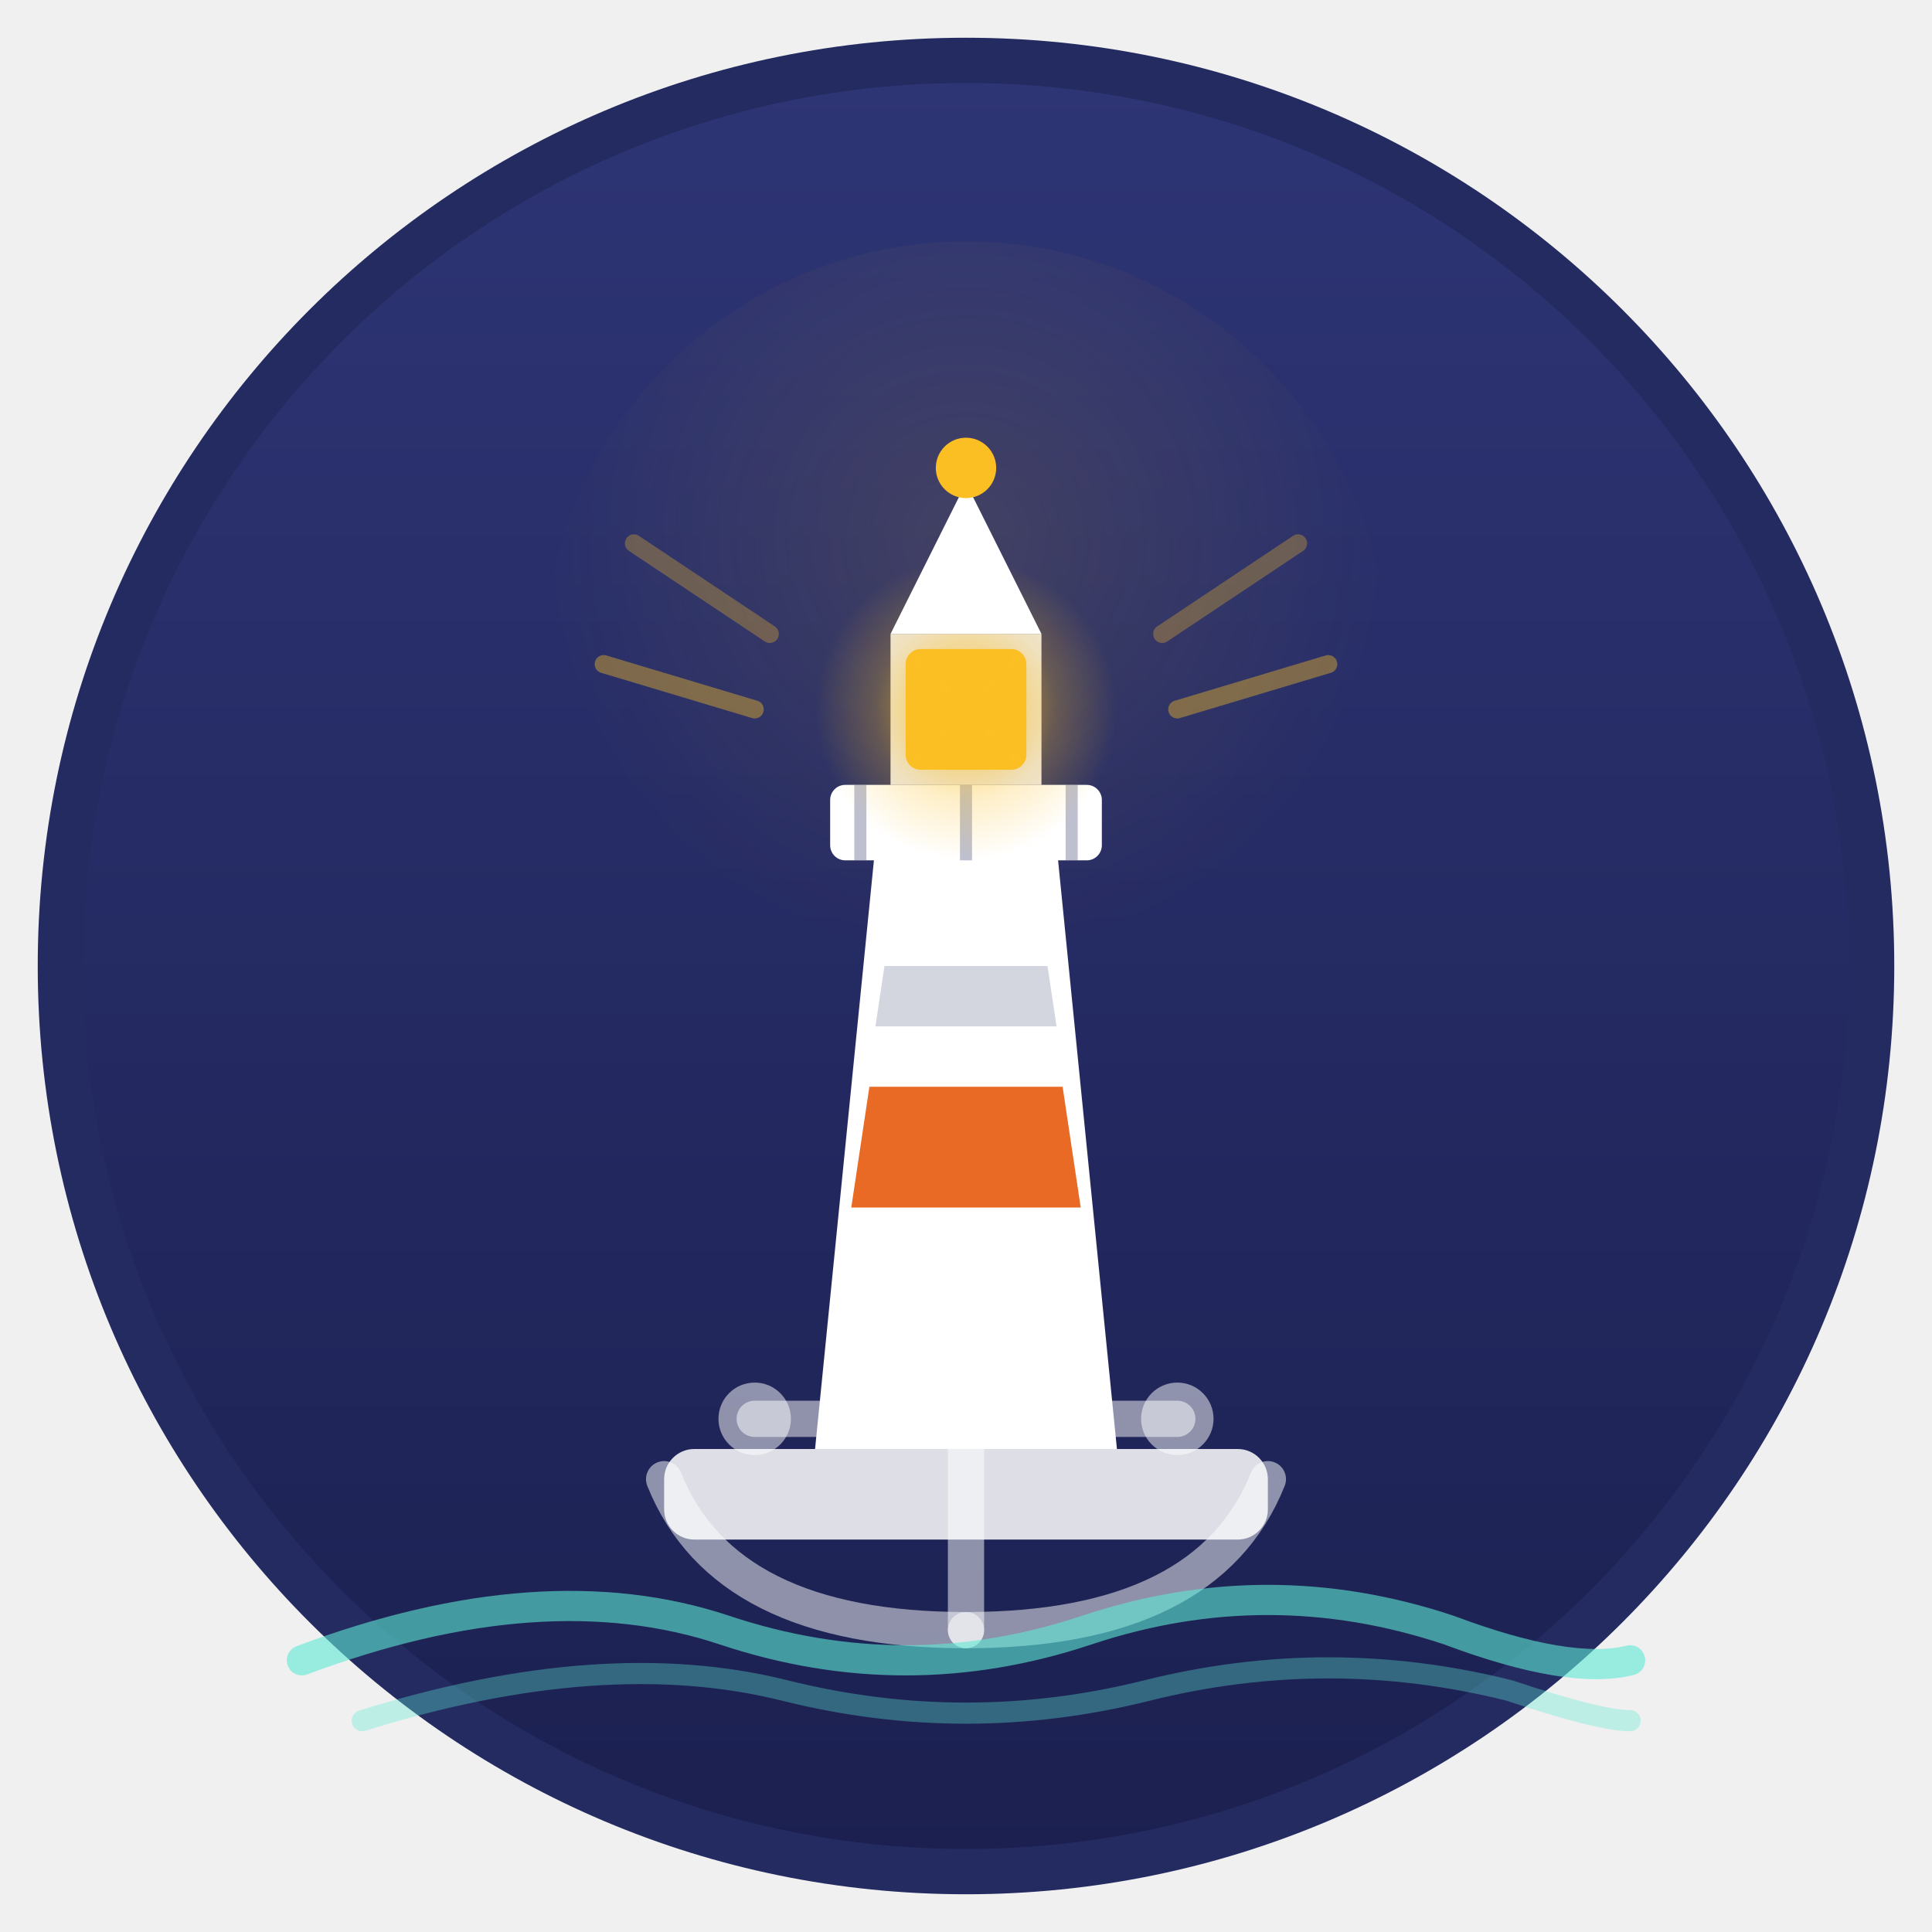
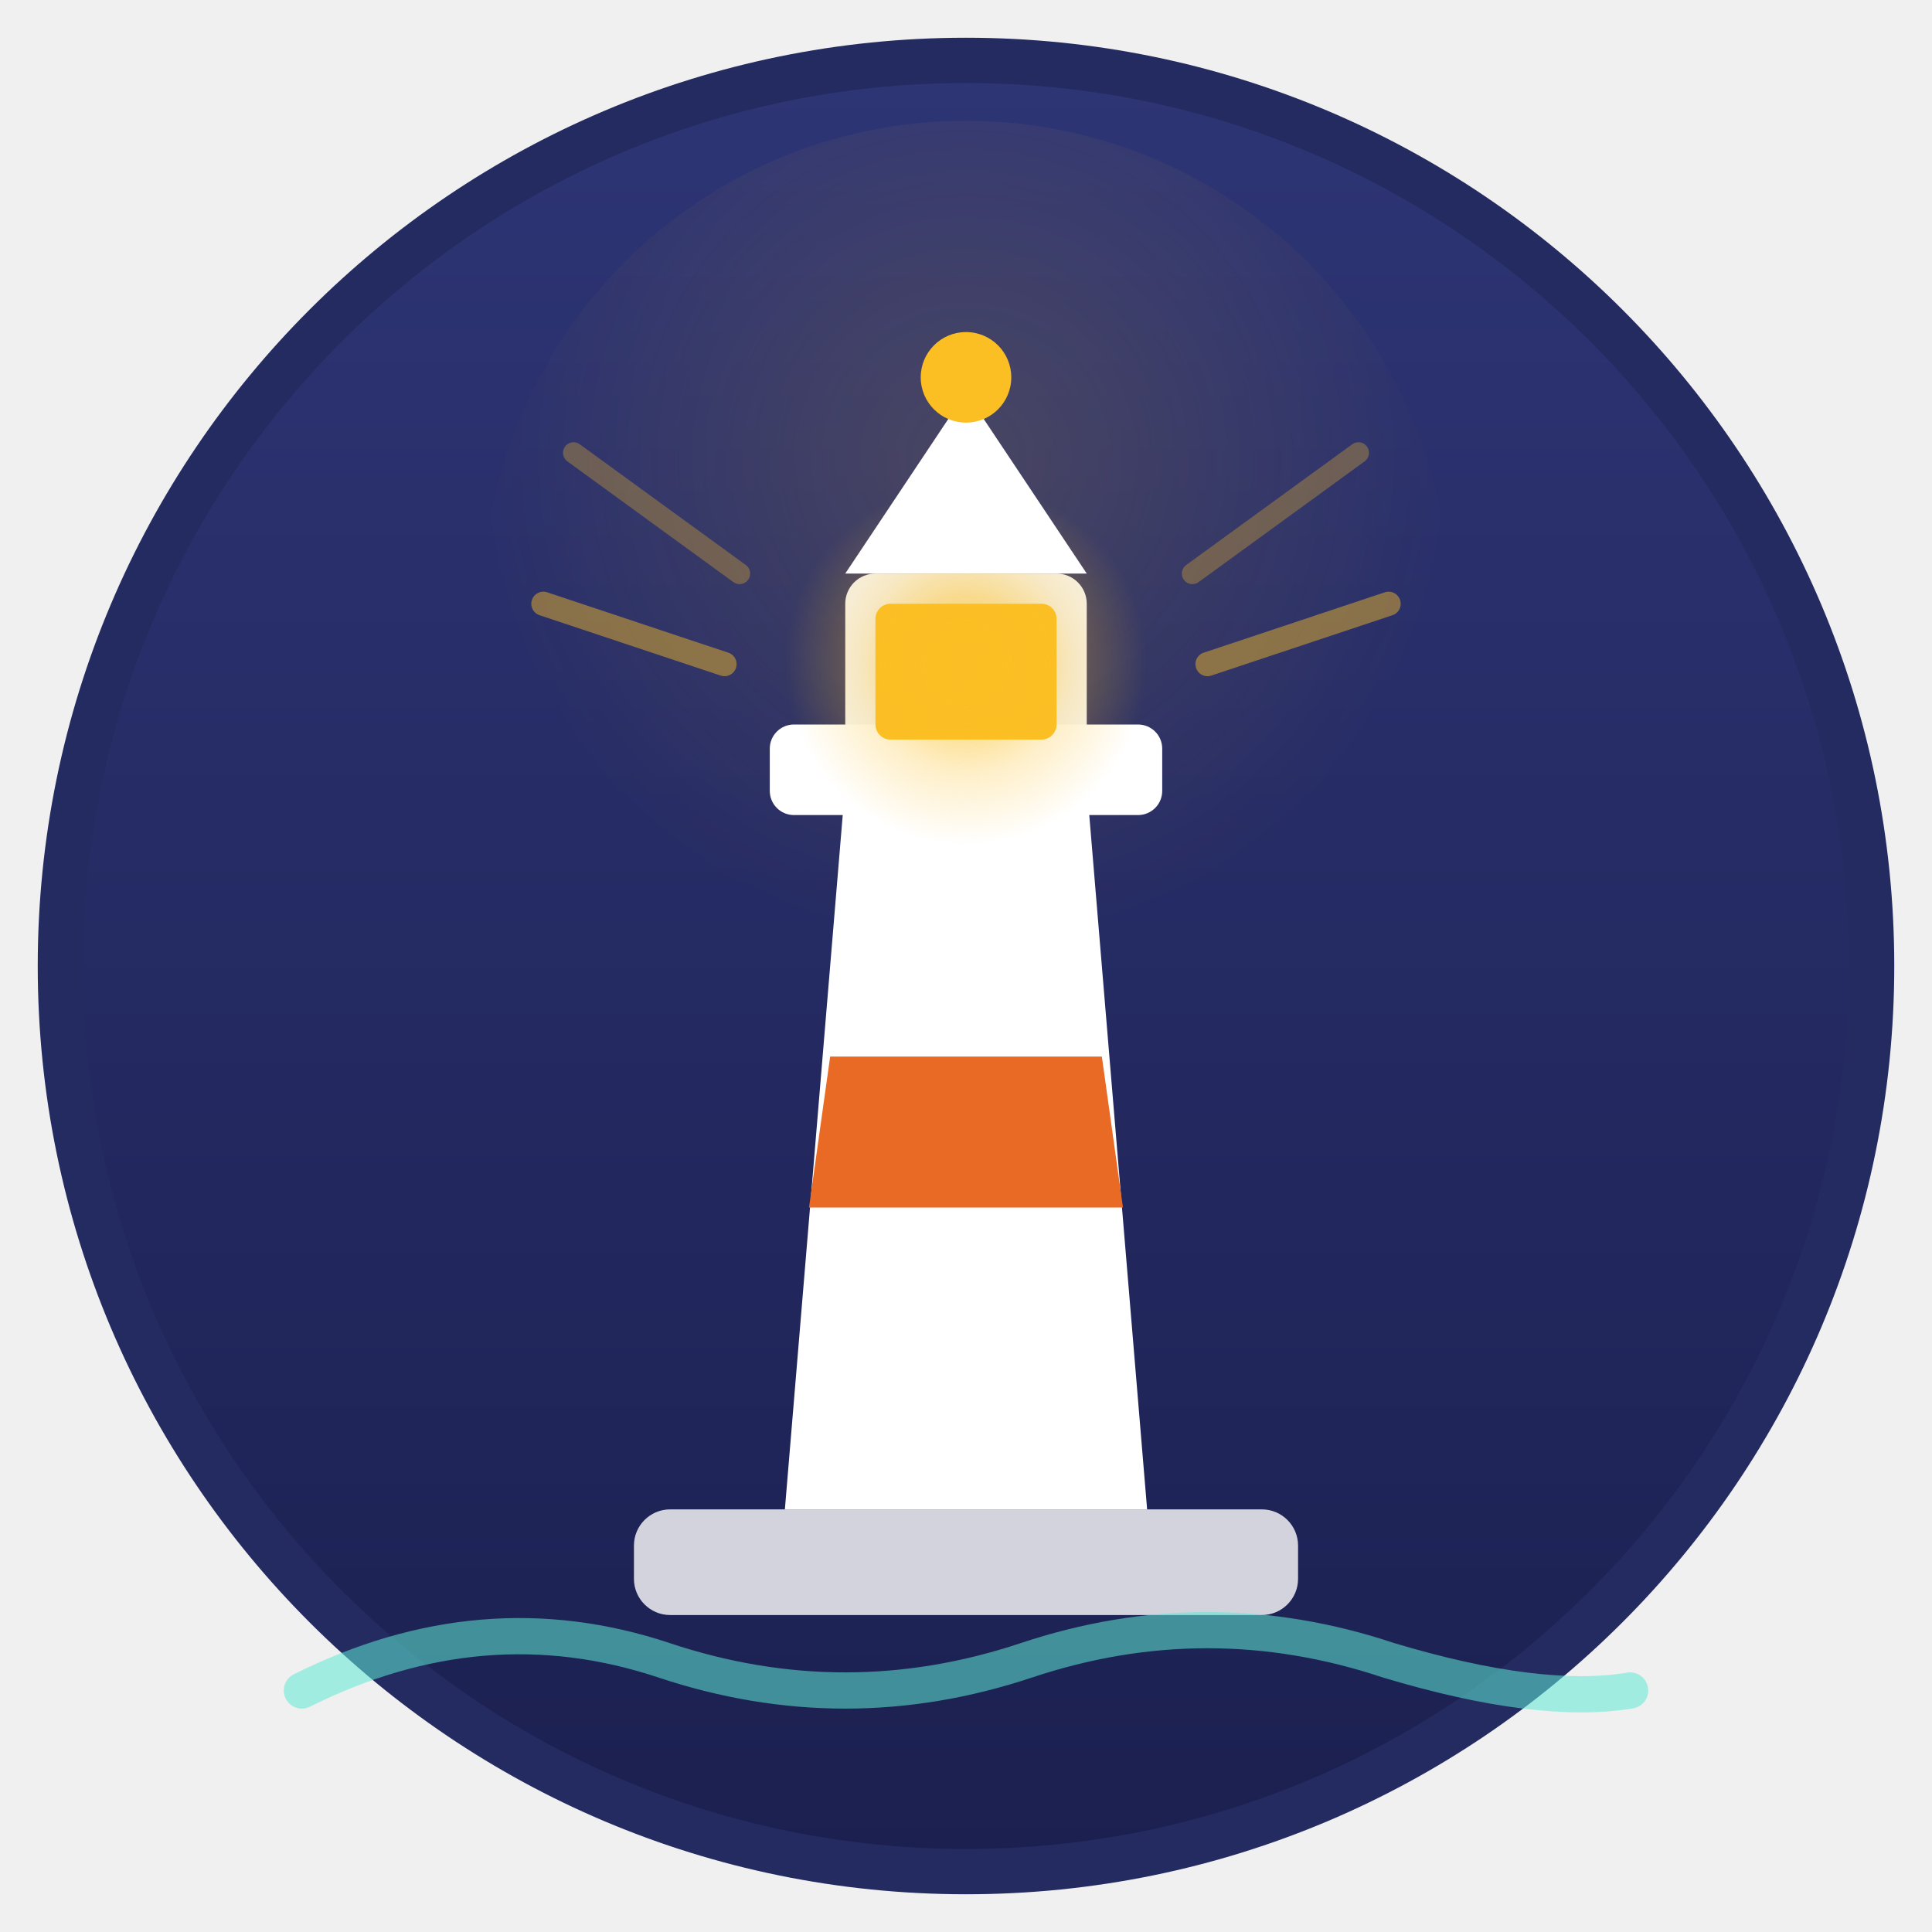
<svg xmlns="http://www.w3.org/2000/svg" viewBox="0 0 64 64" fill="none">
  <defs>
    <linearGradient id="bgGrad" x1="0" y1="0" x2="0" y2="1">
      <stop offset="0%" stop-color="#2E3575" />
      <stop offset="100%" stop-color="#1B2050" />
    </linearGradient>
    <radialGradient id="lampGlow" cx="50%" cy="50%" r="50%">
      <stop offset="0%" stop-color="#FBBF24" stop-opacity="0.9" />
      <stop offset="60%" stop-color="#FBBF24" stop-opacity="0.25" />
      <stop offset="100%" stop-color="#FBBF24" stop-opacity="0" />
    </radialGradient>
    <radialGradient id="outerGlow" cx="50%" cy="35%" r="50%">
-       <stop offset="0%" stop-color="#FBBF24" stop-opacity="0.12" />
+       <stop offset="0%" stop-color="#FBBF24" stop-opacity="0.15" />
      <stop offset="100%" stop-color="#FBBF24" stop-opacity="0" />
    </radialGradient>
  </defs>
  <circle cx="32" cy="32" r="30" fill="url(#bgGrad)" stroke="#242B61" stroke-width="1.5" />
-   <circle cx="32" cy="22" r="14" fill="url(#outerGlow)" />
-   <circle cx="32" cy="40" r="2.5" stroke="white" stroke-width="1.2" fill="none" opacity="0.5" />
-   <line x1="32" y1="42.5" x2="32" y2="54" stroke="white" stroke-width="1.2" stroke-linecap="round" opacity="0.5" />
-   <line x1="25" y1="47" x2="39" y2="47" stroke="white" stroke-width="1.2" stroke-linecap="round" opacity="0.5" />
-   <path d="M32 54 Q24 54 22 49" stroke="white" stroke-width="1.2" stroke-linecap="round" fill="none" opacity="0.5" />
-   <path d="M32 54 Q40 54 42 49" stroke="white" stroke-width="1.2" stroke-linecap="round" fill="none" opacity="0.5" />
-   <circle cx="25" cy="47" r="1.2" fill="white" opacity="0.5" />
-   <circle cx="39" cy="47" r="1.2" fill="white" opacity="0.5" />
-   <rect x="22" y="48" width="20" height="3" rx="1" fill="white" opacity="0.85" />
-   <path d="M27 48 L29 28 L35 28 L37 48 Z" fill="white" />
-   <path d="M28.2 40 L28.8 36 L35.2 36 L35.8 40 Z" fill="#E86A24" />
-   <path d="M29 34 L29.3 32 L34.7 32 L35 34 Z" fill="#242B61" opacity="0.2" />
-   <rect x="27.5" y="26" width="9" height="2.5" rx="0.5" fill="white" />
-   <line x1="28.5" y1="26" x2="28.5" y2="28.5" stroke="#242B61" stroke-width="0.4" opacity="0.3" />
-   <line x1="32" y1="26" x2="32" y2="28.5" stroke="#242B61" stroke-width="0.4" opacity="0.3" />
-   <line x1="35.5" y1="26" x2="35.5" y2="28.5" stroke="#242B61" stroke-width="0.4" opacity="0.3" />
-   <path d="M29.5 21 L29.5 26 L34.5 26 L34.5 21 Z" fill="white" opacity="0.9" />
-   <rect x="30" y="21.5" width="4" height="4" rx="0.5" fill="#FBBF24" />
-   <circle cx="32" cy="23.5" r="5" fill="url(#lampGlow)" />
-   <path d="M29.5 21 L32 16 L34.5 21 Z" fill="white" />
-   <circle cx="32" cy="15.5" r="1" fill="#FBBF24" />
-   <line x1="25" y1="23.5" x2="20" y2="22" stroke="#FBBF24" stroke-width="0.6" stroke-linecap="round" opacity="0.4" />
-   <line x1="25.5" y1="21" x2="21" y2="18" stroke="#FBBF24" stroke-width="0.6" stroke-linecap="round" opacity="0.3" />
-   <line x1="39" y1="23.5" x2="44" y2="22" stroke="#FBBF24" stroke-width="0.6" stroke-linecap="round" opacity="0.4" />
-   <line x1="38.5" y1="21" x2="43" y2="18" stroke="#FBBF24" stroke-width="0.6" stroke-linecap="round" opacity="0.3" />
-   <path d="M10 55 Q18 52 24 54 Q30 56 36 54 Q42 52 48 54 Q52 55.5 54 55" stroke="#5EEAD4" stroke-width="1" fill="none" stroke-linecap="round" opacity="0.6" />
-   <path d="M12 57 Q20 54.5 26 56 Q32 57.5 38 56 Q44 54.5 50 56 Q53 57 54 57" stroke="#5EEAD4" stroke-width="0.7" fill="none" stroke-linecap="round" opacity="0.35" />
+   <circle cx="32" cy="20" r="16" fill="url(#outerGlow)" />
+   <path d="M26,50 L28,26 L36,26 L38,50 Z" fill="white" />
+   <path d="M26.8,40 L27.5,35 L36.5,35 L37.2,40 Z" fill="#E86A24" />
+   <rect x="25.5" y="24" width="13" height="3" rx="0.8" fill="white" />
+   <rect x="28" y="19" width="8" height="6" rx="1" fill="white" opacity="0.95" />
+   <rect x="29" y="20" width="6" height="4.5" rx="0.5" fill="#FBBF24" />
+   <circle cx="32" cy="22" r="6" fill="url(#lampGlow)" />
+   <path d="M28,19 L32,13 L36,19 Z" fill="white" />
+   <circle cx="32" cy="12.5" r="1.5" fill="#FBBF24" />
+   <line x1="24" y1="22" x2="18" y2="20" stroke="#FBBF24" stroke-width="0.8" stroke-linecap="round" opacity="0.45" />
+   <line x1="24.5" y1="19" x2="19" y2="15" stroke="#FBBF24" stroke-width="0.7" stroke-linecap="round" opacity="0.3" />
+   <line x1="40" y1="22" x2="46" y2="20" stroke="#FBBF24" stroke-width="0.8" stroke-linecap="round" opacity="0.45" />
+   <line x1="39.5" y1="19" x2="45" y2="15" stroke="#FBBF24" stroke-width="0.7" stroke-linecap="round" opacity="0.3" />
+   <rect x="21" y="50" width="22" height="3.5" rx="1.2" fill="white" opacity="0.8" />
+   <path d="M10,56 Q16,53 22,55 Q28,57 34,55 Q40,53 46,55 Q51,56.5 54,56" stroke="#5EEAD4" stroke-width="1.2" fill="none" stroke-linecap="round" opacity="0.55" />
</svg>
